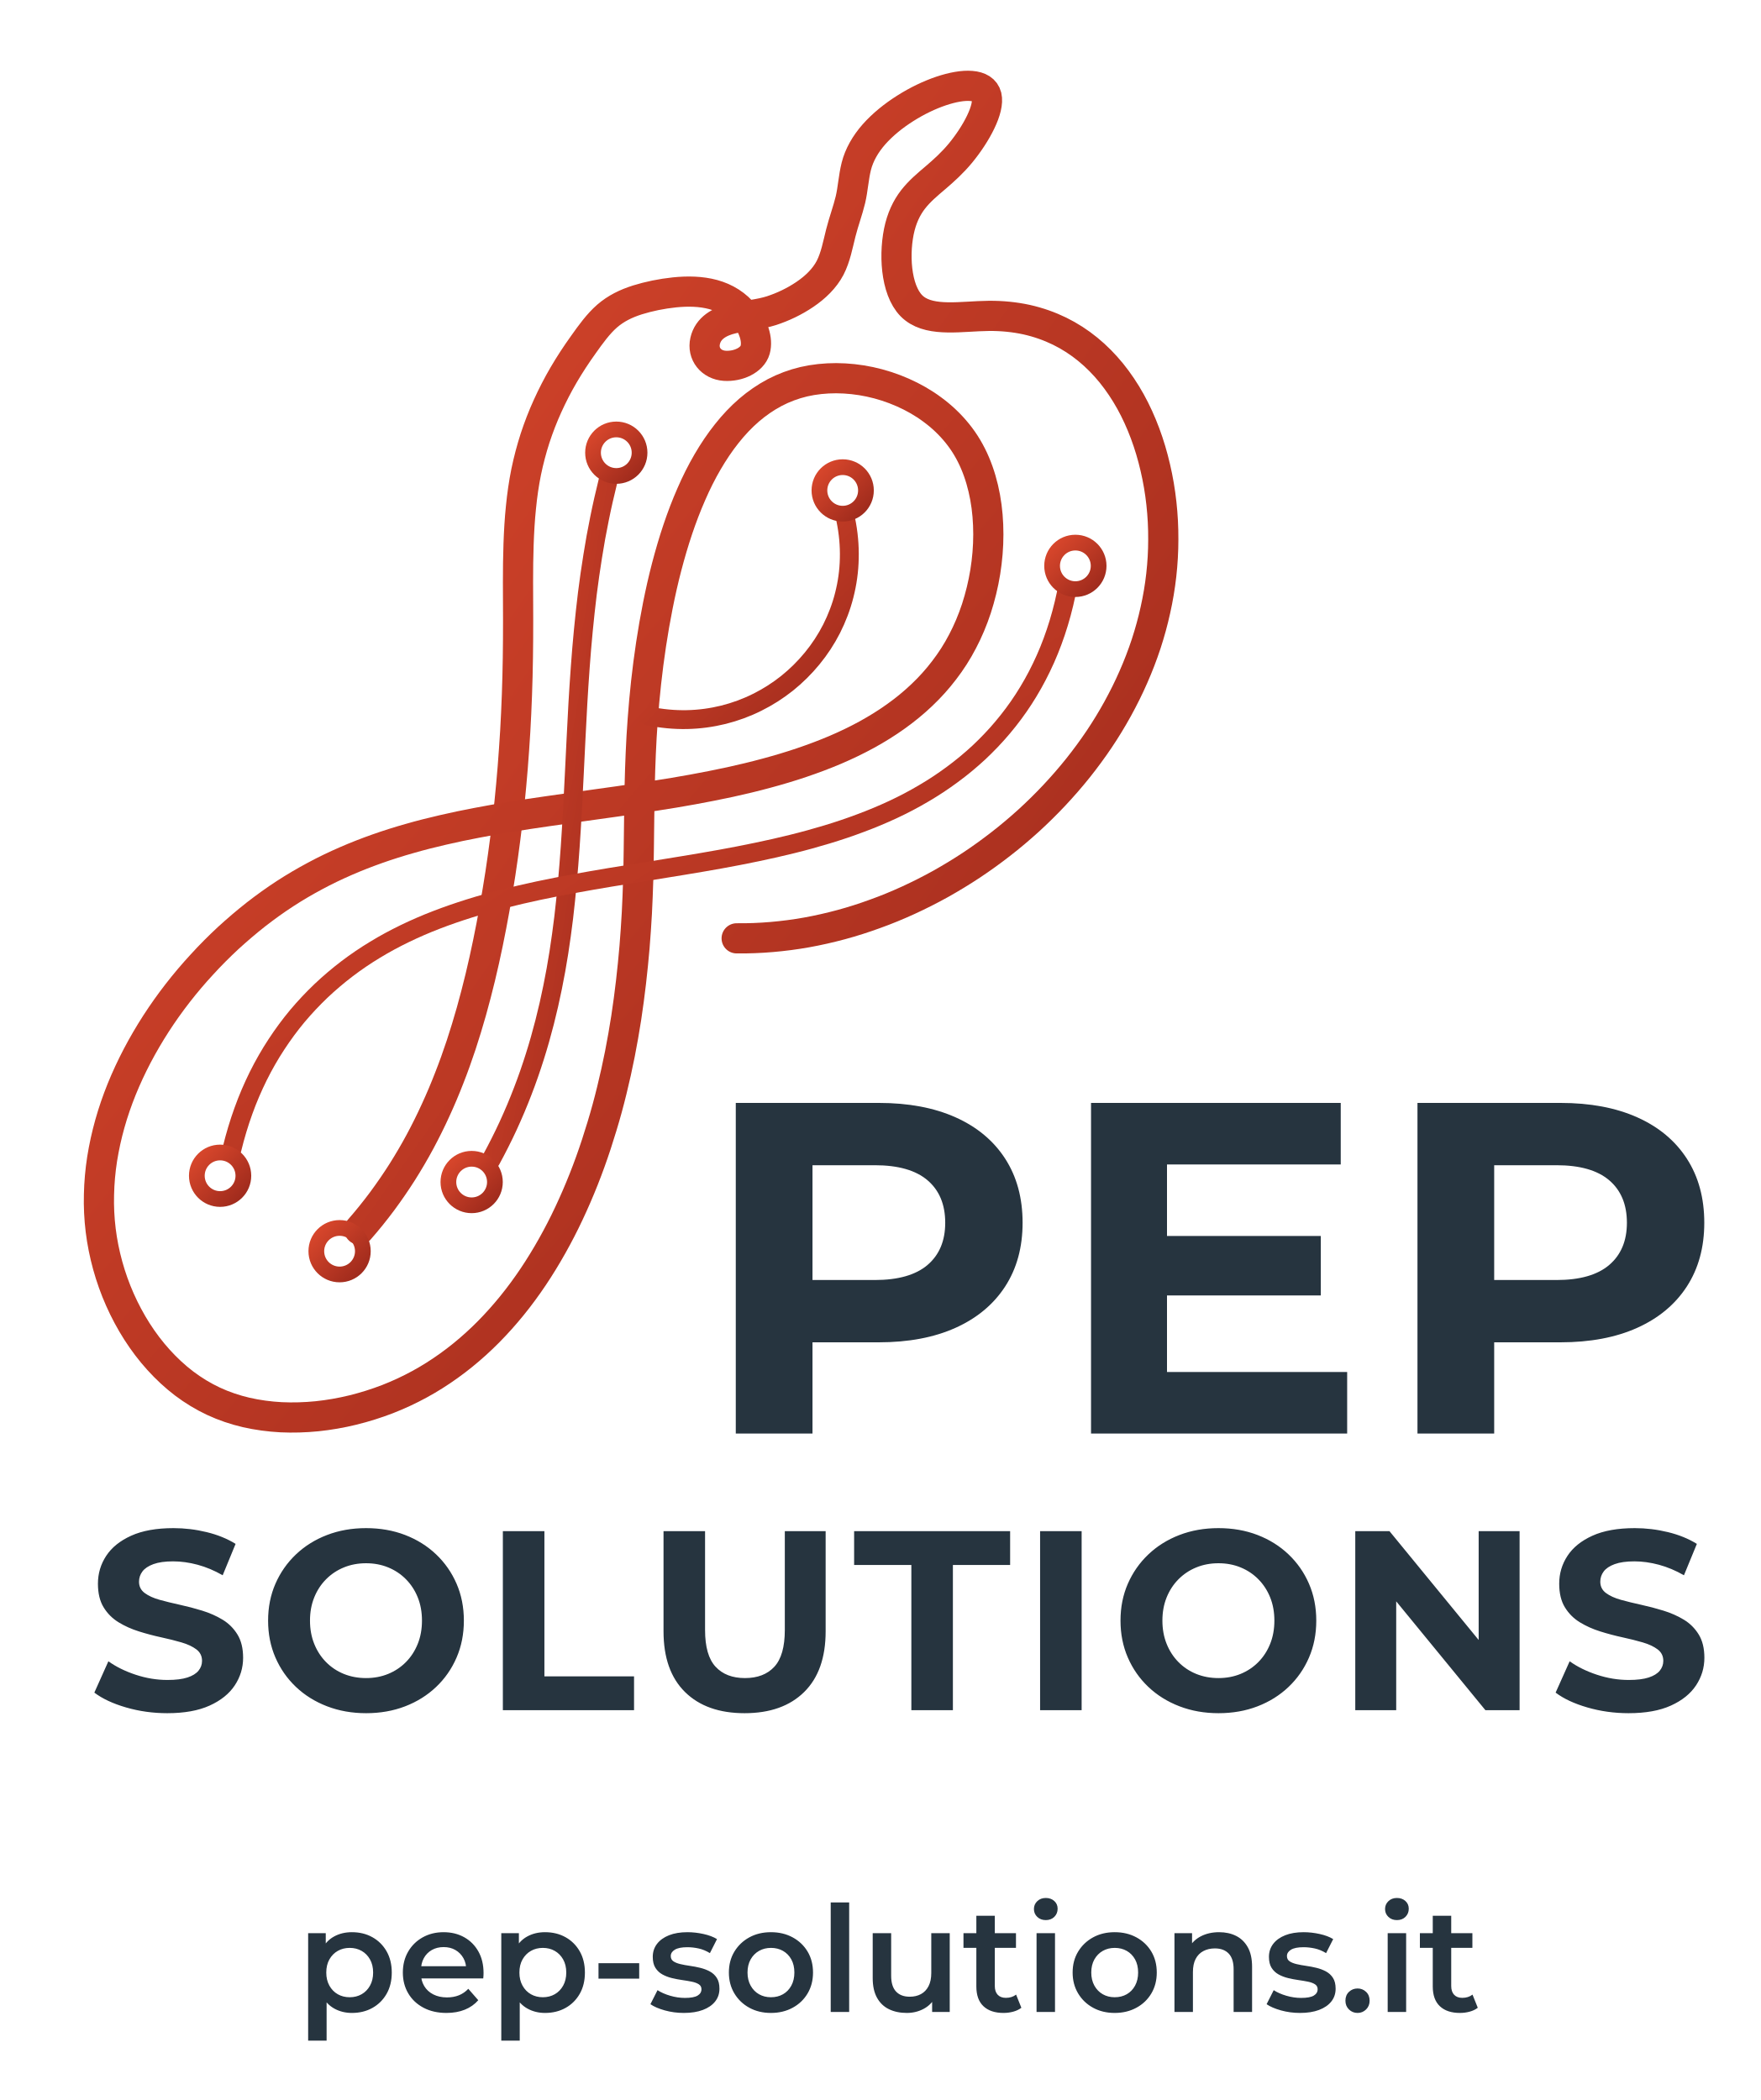
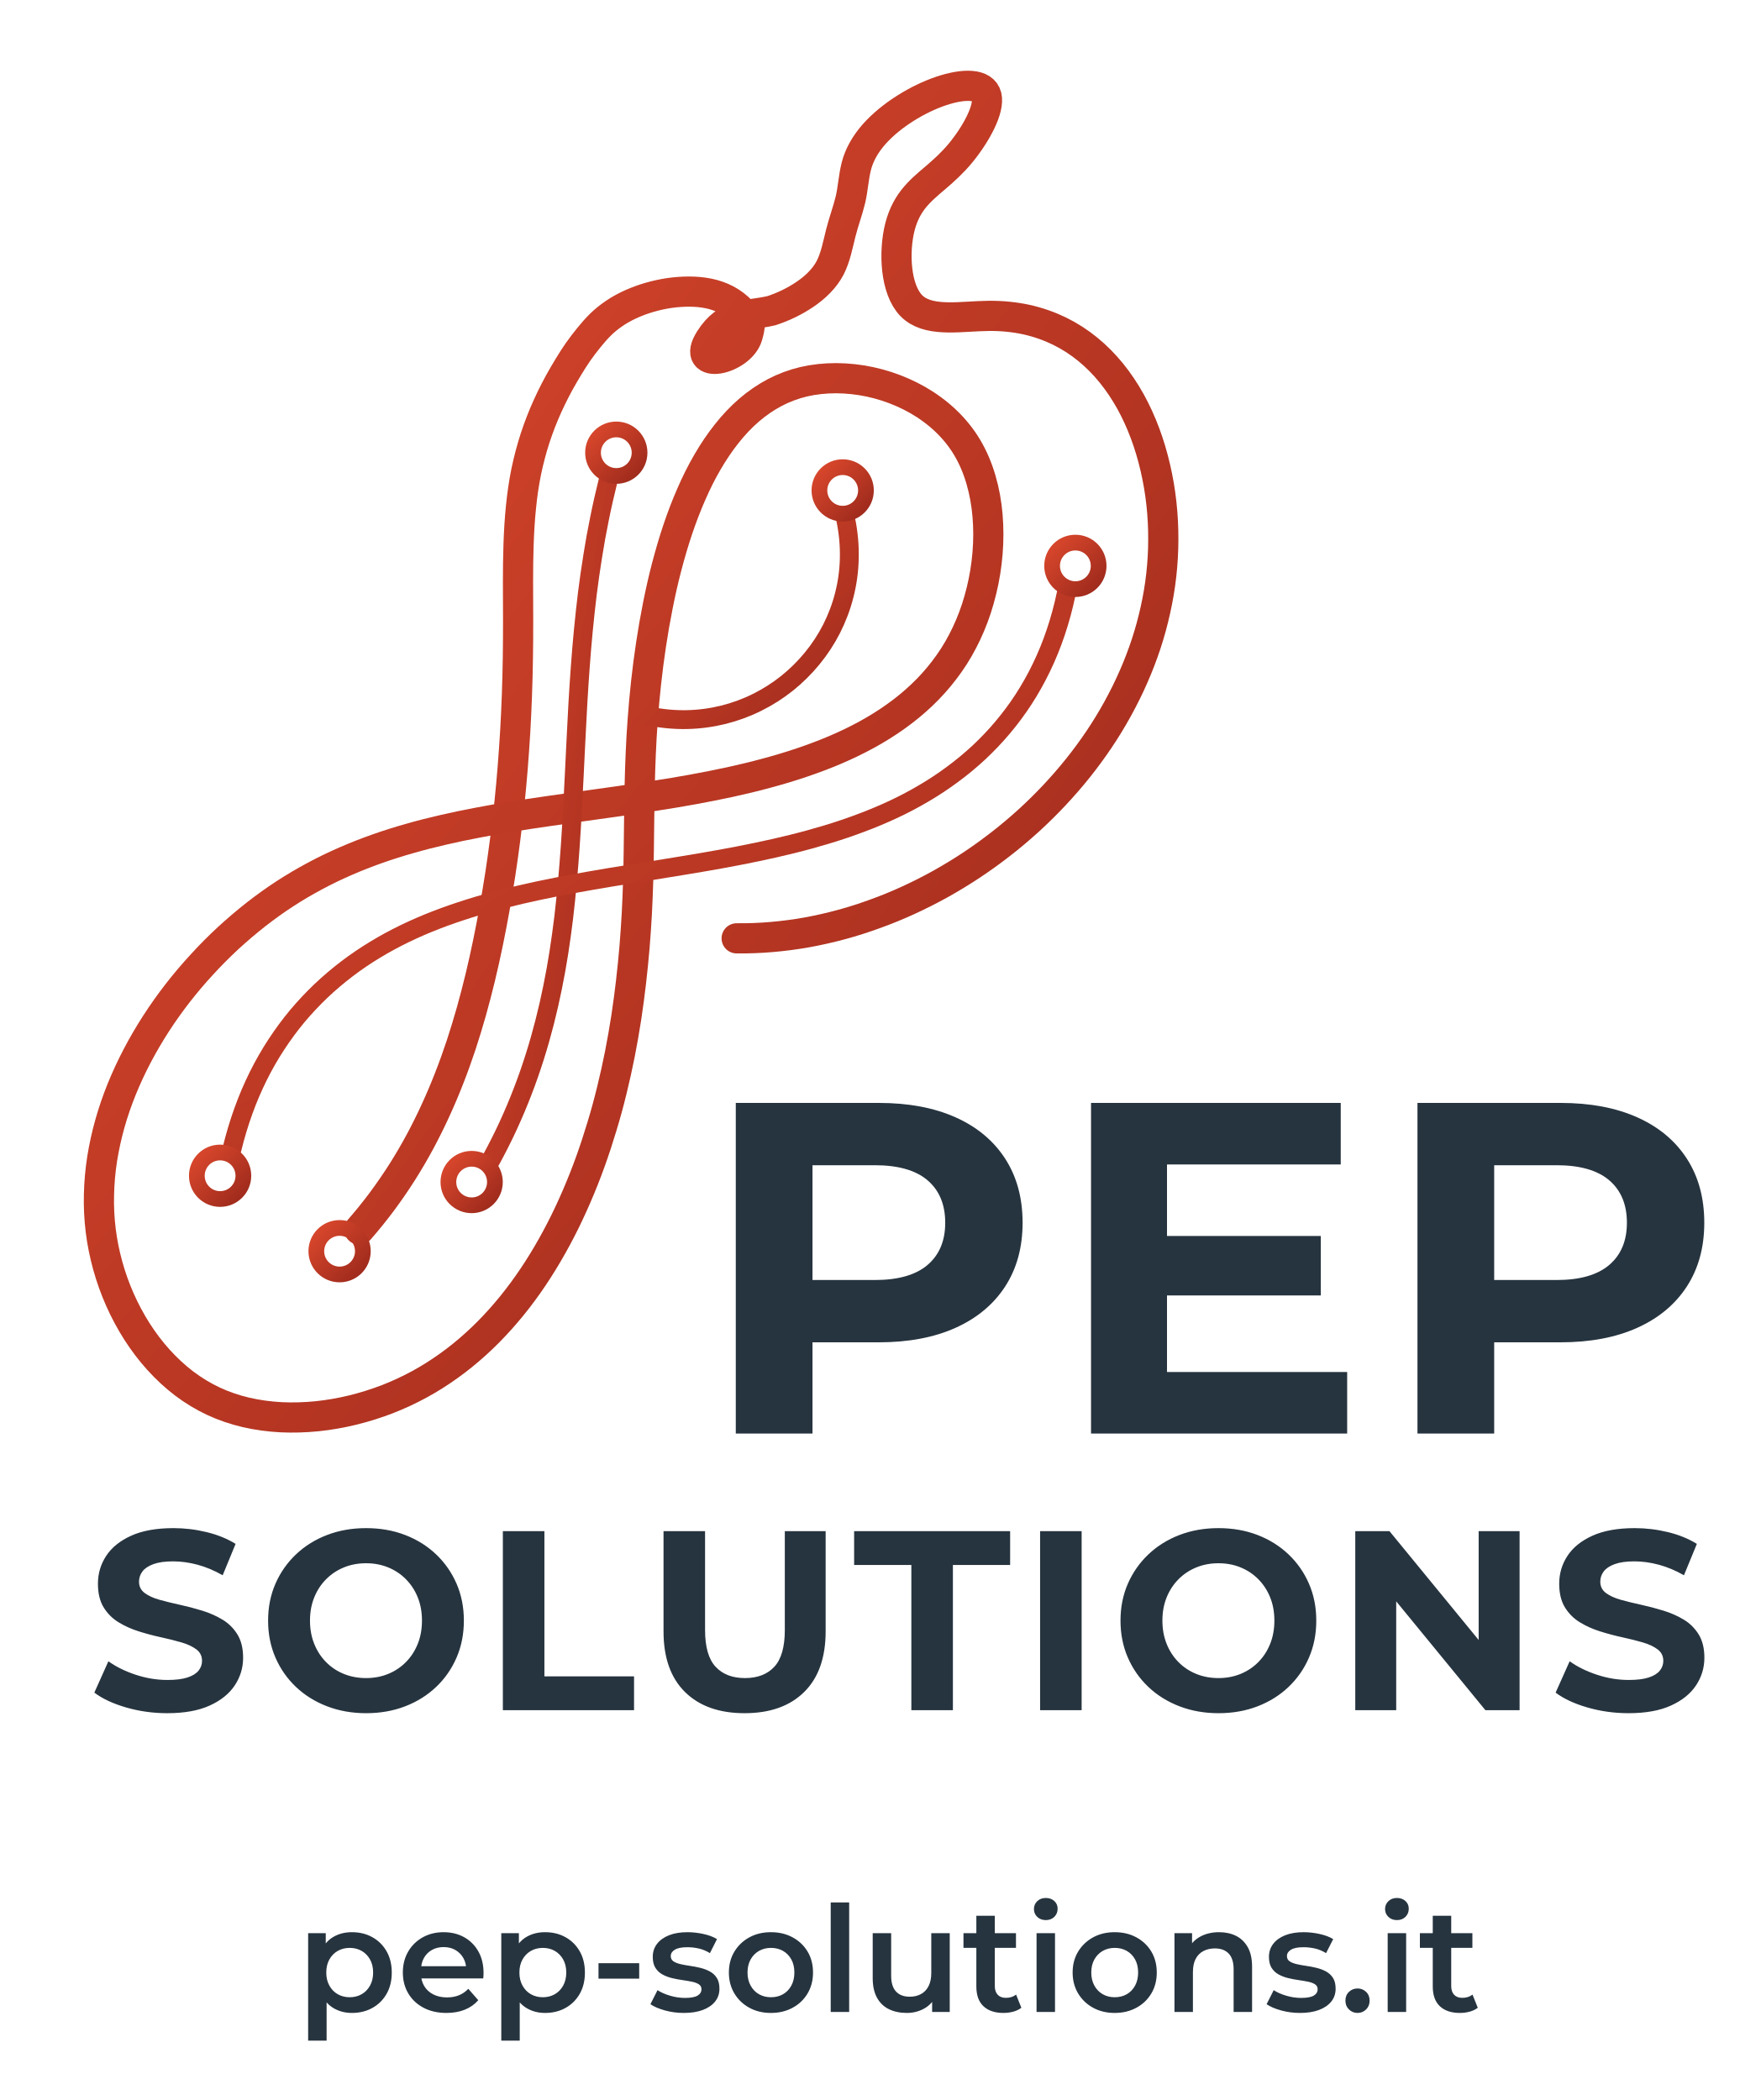
<svg xmlns="http://www.w3.org/2000/svg" viewBox="82 162 280 334" fill="none" stroke-linecap="round" stroke-linejoin="round">
  <defs>
    <linearGradient id="g" x1="0" y1="0" x2="1" y2="1">
      <stop offset="0" stop-color="#D9472C" />
      <stop offset="1" stop-color="#9E2A1C" />
    </linearGradient>
  </defs>
  <g transform="translate(86 168)">
    <g stroke="url(#g)" stroke-width="4.8" data-spesse="1">
-       <path d="M53.13 189.56 C54.41 188.1 55.61 186.61 56.75 185.08 C57.88 183.55 58.95 182 59.96 180.41 C60.96 178.82 61.91 177.21 62.79 175.57 C63.67 173.93 64.5 172.26 65.27 170.57 C66.05 168.88 66.77 167.17 67.44 165.44 C68.12 163.72 68.74 161.97 69.33 160.2 C69.91 158.44 70.45 156.66 70.96 154.86 C71.46 153.07 71.93 151.27 72.37 149.45 C72.81 147.64 73.21 145.81 73.59 143.98 C73.97 142.15 74.32 140.31 74.65 138.47 C74.98 136.63 75.28 134.79 75.57 132.94 C75.85 131.09 76.11 129.23 76.35 127.36 C76.59 125.5 76.81 123.62 77.01 121.74 C77.2 119.86 77.38 117.97 77.53 116.06 C77.68 114.16 77.81 112.25 77.93 110.32 C78.04 108.4 78.13 106.46 78.2 104.51 C78.27 102.56 78.32 100.59 78.35 98.61 C78.38 96.63 78.39 94.64 78.39 92.63 C78.38 90.62 78.37 88.6 78.37 86.58 C78.37 84.56 78.39 82.55 78.46 80.56 C78.53 78.58 78.64 76.61 78.84 74.69 C79.03 72.76 79.3 70.88 79.67 69.05 C80.05 67.22 80.52 65.44 81.08 63.7 C81.65 61.96 82.31 60.25 83.07 58.58 C83.83 56.9 84.68 55.25 85.63 53.62 C86.58 52 87.63 50.39 88.78 48.79 C89.92 47.18 91.14 45.49 92.54 44.27 C93.95 43.05 95.56 42.27 97.36 41.7 C99.16 41.14 101.17 40.72 103.26 40.5 C105.34 40.29 107.47 40.32 109.41 40.85 C111.36 41.38 113.14 42.45 114.45 44.15 C115.76 45.84 116.54 48 116.08 49.64 C115.61 51.28 113.38 52.32 111.23 52.18 C109.08 52.03 107.66 50.27 108.13 48.22 C108.6 46.17 110.41 45.14 112.5 44.66 C114.6 44.18 116.85 44 118.68 43.41 C120.51 42.81 122.31 41.96 123.98 40.83 C125.65 39.7 127.11 38.3 128 36.6 C128.88 34.89 129.23 32.91 129.7 31.05 C130.17 29.2 130.81 27.51 131.23 25.77 C131.64 24.03 131.72 22.21 132.17 20.43 C132.62 18.66 133.59 16.94 134.97 15.37 C136.35 13.81 138.1 12.4 139.97 11.22 C141.83 10.04 143.8 9.1 145.63 8.48 C147.47 7.86 149.16 7.56 150.45 7.67 C151.74 7.77 152.63 8.29 152.88 9.29 C153.12 10.3 152.73 11.78 151.95 13.4 C151.17 15.03 150.02 16.78 148.74 18.34 C147.46 19.89 146.08 21.13 144.77 22.25 C143.46 23.36 142.22 24.4 141.19 25.72 C140.17 27.04 139.37 28.68 138.93 30.84 C138.5 32.99 138.42 35.52 138.8 37.77 C139.18 40.03 140.02 41.99 141.41 43.06 C142.79 44.14 144.68 44.45 146.76 44.48 C148.83 44.51 151.09 44.26 153.23 44.24 C155.37 44.22 157.37 44.43 159.25 44.84 C161.12 45.26 162.87 45.88 164.49 46.67 C166.12 47.47 167.61 48.44 168.98 49.56 C170.35 50.68 171.6 51.95 172.73 53.34 C173.86 54.74 174.87 56.25 175.76 57.85 C176.65 59.46 177.42 61.15 178.08 62.92 C178.74 64.68 179.28 66.51 179.71 68.37 C180.15 70.24 180.47 72.14 180.68 74.06 C180.89 75.97 180.99 77.89 180.98 79.79 C180.98 81.7 180.87 83.59 180.66 85.46 C180.45 87.33 180.14 89.18 179.73 91.01 C179.33 92.84 178.83 94.64 178.25 96.42 C177.66 98.2 176.99 99.95 176.23 101.67 C175.48 103.39 174.64 105.07 173.73 106.73 C172.82 108.38 171.84 109.99 170.78 111.57 C169.72 113.14 168.6 114.67 167.41 116.16 C166.22 117.65 164.96 119.09 163.65 120.49 C162.34 121.88 160.98 123.23 159.56 124.52 C158.14 125.81 156.67 127.05 155.15 128.23 C153.63 129.41 152.07 130.54 150.47 131.6 C148.87 132.66 147.23 133.65 145.56 134.59 C143.88 135.52 142.18 136.38 140.44 137.18 C138.71 137.97 136.95 138.7 135.16 139.34 C133.38 139.99 131.58 140.57 129.76 141.06 C127.94 141.55 126.1 141.97 124.26 142.3 C122.42 142.63 120.56 142.87 118.71 143.03 C116.85 143.19 114.99 143.26 113.14 143.24" />
+       <path d="m 53.13,189.56 c 1.28,-1.46 2.48,-2.95 3.62,-4.48 1.13,-1.53 2.2,-3.08 3.21,-4.67 1,-1.59 1.95,-3.2 2.83,-4.84 0.88,-1.64 1.71,-3.31 2.48,-5 0.78,-1.69 1.5,-3.4 2.17,-5.13 0.68,-1.72 1.3,-3.47 1.89,-5.24 0.58,-1.76 1.12,-3.54 1.63,-5.34 0.5,-1.79 0.97,-3.59 1.41,-5.41 0.44,-1.81 0.84,-3.64 1.22,-5.47 0.38,-1.83 0.73,-3.67 1.06,-5.51 0.33,-1.84 0.63,-3.68 0.92,-5.53 0.28,-1.85 0.54,-3.71 0.78,-5.58 0.24,-1.86 0.46,-3.74 0.66,-5.62 0.19,-1.88 0.37,-3.77 0.52,-5.68 0.15,-1.9 0.28,-3.81 0.4,-5.74 0.11,-1.92 0.2,-3.86 0.27,-5.81 0.07,-1.95 0.12,-3.92 0.15,-5.9 0.03,-1.98 0.04,-3.97 0.04,-5.98 -0.01,-2.01 -0.02,-4.03 -0.02,-6.05 0,-2.02 0.02,-4.03 0.09,-6.02 0.07,-1.98 0.18,-3.95 0.38,-5.87 0.19,-1.93 0.46,-3.81 0.83,-5.64 0.38,-1.83 0.85,-3.61 1.41,-5.35 0.57,-1.74 1.23,-3.45 1.99,-5.12 0.76,-1.68 1.61,-3.33 2.56,-4.96 0.95,-1.62 1.994,-3.341 3.15,-4.83 1.156,-1.489 2.331,-2.95 3.747,-4.087 1.416,-1.137 2.833,-1.952 4.631,-2.679 C 98.956,41.296 101.17,40.72 103.26,40.5 c 2.08,-0.21 4.21,-0.18 6.15,0.35 1.95,0.53 3.73,1.6 5.04,3.3 0.949,1.19 0.883,1.64 0.423,3.28 -1.093,3.815 -9.165,5.58 -6,0.561 2.747,-4.356 5.933,-3.669 9.807,-4.581 1.83,-0.6 3.63,-1.45 5.3,-2.58 1.67,-1.13 3.13,-2.53 4.02,-4.23 0.88,-1.71 1.23,-3.69 1.7,-5.55 0.47,-1.85 1.11,-3.54 1.53,-5.28 0.41,-1.74 0.49,-3.56 0.94,-5.34 0.45,-1.77 1.42,-3.49 2.8,-5.06 1.38,-1.56 3.13,-2.97 5,-4.15 1.86,-1.18 3.83,-2.12 5.66,-2.74 1.84,-0.62 3.53,-0.92 4.82,-0.81 1.29,0.1 2.18,0.62 2.43,1.62 0.24,1.01 -0.15,2.49 -0.93,4.11 -0.78,1.63 -1.93,3.38 -3.21,4.94 -1.28,1.55 -2.66,2.79 -3.97,3.91 -1.31,1.11 -2.55,2.15 -3.58,3.47 -1.02,1.32 -1.82,2.96 -2.26,5.12 -0.43,2.15 -0.51,4.68 -0.13,6.93 0.38,2.26 1.22,4.22 2.61,5.29 1.38,1.08 3.27,1.39 5.35,1.42 2.07,0.03 4.33,-0.22 6.47,-0.24 2.14,-0.02 4.14,0.19 6.02,0.6 1.87,0.42 3.62,1.04 5.24,1.83 1.63,0.8 3.12,1.77 4.49,2.89 1.37,1.12 2.62,2.39 3.75,3.78 1.13,1.4 2.14,2.91 3.03,4.51 0.89,1.61 1.66,3.3 2.32,5.07 0.66,1.76 1.2,3.59 1.63,5.45 0.44,1.87 0.76,3.77 0.97,5.69 0.21,1.91 0.31,3.83 0.3,5.73 0,1.91 -0.11,3.8 -0.32,5.67 -0.21,1.87 -0.52,3.72 -0.93,5.55 -0.4,1.83 -0.9,3.63 -1.48,5.41 -0.59,1.78 -1.26,3.53 -2.02,5.25 -0.75,1.72 -1.59,3.4 -2.5,5.06 -0.91,1.65 -1.89,3.26 -2.95,4.84 -1.06,1.57 -2.18,3.1 -3.37,4.59 -1.19,1.49 -2.45,2.93 -3.76,4.33 -1.31,1.39 -2.67,2.74 -4.09,4.03 -1.42,1.29 -2.89,2.53 -4.41,3.71 -1.52,1.18 -3.08,2.31 -4.68,3.37 -1.6,1.06 -3.24,2.05 -4.91,2.99 -1.68,0.93 -3.38,1.79 -5.12,2.59 -1.73,0.79 -3.49,1.52 -5.28,2.16 -1.78,0.65 -3.58,1.23 -5.4,1.72 -1.82,0.49 -3.66,0.91 -5.5,1.24 -1.84,0.33 -3.7,0.57 -5.55,0.73 -1.86,0.16 -3.72,0.23 -5.57,0.21" />
      <path d="M98.21 108.37 C98.35 106.49 98.52 104.54 98.74 102.55 C98.96 100.56 99.22 98.53 99.53 96.48 C99.84 94.43 100.2 92.36 100.61 90.3 C101.02 88.24 101.48 86.19 102.01 84.16 C102.54 82.14 103.12 80.15 103.77 78.22 C104.42 76.28 105.14 74.4 105.93 72.6 C106.71 70.8 107.57 69.08 108.51 67.47 C109.45 65.86 110.46 64.35 111.56 62.97 C112.65 61.59 113.83 60.34 115.1 59.24 C116.37 58.15 117.73 57.21 119.18 56.44 C120.63 55.68 122.18 55.1 123.82 54.71 C125.47 54.33 127.2 54.15 128.97 54.15 C130.74 54.16 132.54 54.35 134.32 54.73 C136.1 55.11 137.86 55.68 139.54 56.42 C141.22 57.16 142.82 58.07 144.28 59.16 C145.75 60.24 147.08 61.5 148.22 62.91 C149.37 64.33 150.31 65.91 151.04 67.63 C151.77 69.34 152.3 71.18 152.65 73.09 C153 75.01 153.16 76.99 153.16 78.99 C153.16 80.99 152.99 83.01 152.67 84.99 C152.35 86.97 151.87 88.91 151.27 90.77 C150.66 92.62 149.92 94.38 149.06 96.01 C148.21 97.65 147.23 99.17 146.14 100.59 C145.06 102.01 143.87 103.33 142.58 104.55 C141.3 105.77 139.92 106.9 138.46 107.94 C137 108.99 135.46 109.94 133.85 110.83 C132.24 111.71 130.56 112.52 128.83 113.26 C127.09 114 125.3 114.67 123.47 115.29 C121.64 115.91 119.76 116.47 117.86 116.98 C115.95 117.5 114.02 117.96 112.06 118.39 C110.11 118.81 108.14 119.2 106.16 119.56 C104.19 119.92 102.21 120.25 100.24 120.55 C98.26 120.86 96.3 121.15 94.36 121.43 C92.41 121.71 90.48 121.98 88.57 122.24 C86.65 122.51 84.76 122.77 82.88 123.05 C80.99 123.32 79.13 123.6 77.29 123.9 C75.44 124.2 73.61 124.52 71.8 124.87 C69.99 125.21 68.2 125.59 66.43 126 C64.65 126.41 62.9 126.85 61.17 127.35 C59.43 127.84 57.72 128.38 56.02 128.98 C54.33 129.58 52.65 130.23 51 130.95 C49.35 131.67 47.71 132.45 46.1 133.32 C44.49 134.18 42.9 135.11 41.33 136.13 C39.76 137.15 38.22 138.26 36.7 139.44 C35.19 140.63 33.71 141.89 32.27 143.21 C30.84 144.54 29.44 145.94 28.11 147.4 C26.77 148.85 25.48 150.37 24.26 151.94 C23.04 153.51 21.89 155.13 20.81 156.8 C19.74 158.46 18.74 160.17 17.82 161.92 C16.91 163.66 16.08 165.44 15.35 167.24 C14.62 169.05 13.99 170.88 13.47 172.73 C12.95 174.58 12.54 176.45 12.24 178.33 C11.95 180.21 11.78 182.1 11.74 183.99 C11.69 185.88 11.78 187.77 12.01 189.66 C12.24 191.55 12.62 193.43 13.13 195.28 C13.64 197.13 14.29 198.95 15.07 200.71 C15.85 202.47 16.76 204.17 17.78 205.77 C18.81 207.38 19.95 208.89 21.21 210.28 C22.46 211.66 23.82 212.93 25.28 214.04 C26.75 215.15 28.31 216.1 29.96 216.87 C31.61 217.64 33.36 218.23 35.16 218.65 C36.96 219.06 38.82 219.31 40.7 219.41 C42.59 219.5 44.51 219.44 46.42 219.25 C48.33 219.05 50.23 218.72 52.11 218.26 C53.98 217.8 55.82 217.22 57.59 216.54 C59.36 215.85 61.06 215.06 62.69 214.17 C64.33 213.28 65.89 212.29 67.39 211.21 C68.89 210.14 70.32 208.97 71.69 207.73 C73.06 206.49 74.37 205.16 75.61 203.77 C76.85 202.38 78.04 200.92 79.16 199.39 C80.28 197.87 81.34 196.29 82.34 194.65 C83.34 193.02 84.29 191.33 85.18 189.6 C86.07 187.88 86.9 186.1 87.68 184.3 C88.46 182.5 89.19 180.66 89.86 178.8 C90.53 176.94 91.15 175.05 91.72 173.15 C92.3 171.25 92.82 169.34 93.29 167.41 C93.76 165.49 94.19 163.57 94.57 161.64 C94.95 159.72 95.28 157.8 95.58 155.89 C95.87 153.98 96.12 152.09 96.34 150.21 C96.56 148.33 96.74 146.47 96.9 144.63 C97.05 142.8 97.17 140.99 97.27 139.22 C97.36 137.44 97.43 135.71 97.48 134.01 C97.53 132.3 97.56 130.63 97.58 128.98 C97.61 127.32 97.62 125.67 97.64 124.01 C97.66 122.36 97.68 120.69 97.72 119 C97.76 117.31 97.81 115.59 97.89 113.83 C97.96 112.06 98.07 110.25 98.21 108.37 Z" />
    </g>
    <g stroke="url(#g)" stroke-width="3.0" data-piste="1">
      <path d="M92.69 70.46 C92.19 72.48 91.73 74.49 91.33 76.49 C90.92 78.49 90.56 80.48 90.25 82.46 C89.93 84.44 89.65 86.42 89.4 88.39 C89.16 90.36 88.95 92.31 88.76 94.27 C88.57 96.22 88.41 98.17 88.27 100.1 C88.13 102.04 88 103.97 87.89 105.9 C87.78 107.82 87.68 109.74 87.59 111.65 C87.49 113.57 87.4 115.47 87.31 117.37 C87.21 119.27 87.12 121.17 87.02 123.06 C86.91 124.94 86.8 126.83 86.67 128.71 C86.54 130.59 86.39 132.46 86.22 134.33 C86.05 136.2 85.86 138.06 85.64 139.92 C85.41 141.78 85.16 143.64 84.87 145.49 C84.58 147.34 84.25 149.19 83.87 151.04 C83.5 152.88 83.08 154.72 82.61 156.56 C82.14 158.4 81.62 160.24 81.04 162.07 C80.46 163.9 79.83 165.73 79.12 167.56 C78.42 169.39 77.65 171.21 76.81 173.04 C75.97 174.86 75.05 176.68 74.06 178.5" />
      <path d="M165.55 88.39 C165.1 90.55 164.54 92.61 163.88 94.57 C163.22 96.53 162.46 98.4 161.6 100.17 C160.75 101.94 159.8 103.62 158.77 105.21 C157.74 106.8 156.62 108.3 155.43 109.71 C154.24 111.13 152.97 112.45 151.64 113.7 C150.3 114.94 148.9 116.1 147.43 117.18 C145.97 118.26 144.45 119.27 142.87 120.19 C141.3 121.12 139.68 121.97 138.01 122.75 C136.34 123.53 134.62 124.25 132.87 124.9 C131.12 125.56 129.34 126.16 127.52 126.71 C125.7 127.26 123.86 127.77 121.99 128.23 C120.12 128.7 118.22 129.12 116.31 129.52 C114.41 129.92 112.48 130.29 110.55 130.64 C108.61 130.99 106.67 131.32 104.73 131.64 C102.78 131.96 100.83 132.27 98.89 132.59 C96.94 132.9 95 133.21 93.07 133.53 C91.13 133.85 89.2 134.19 87.29 134.54 C85.38 134.89 83.48 135.26 81.6 135.66 C79.73 136.06 77.87 136.49 76.03 136.96 C74.2 137.43 72.39 137.93 70.62 138.49 C68.84 139.05 67.1 139.65 65.39 140.31 C63.68 140.97 62.01 141.69 60.38 142.48 C58.75 143.27 57.17 144.12 55.63 145.06 C54.09 145.99 52.6 147 51.17 148.09 C49.74 149.18 48.36 150.35 47.04 151.6 C45.73 152.85 44.48 154.18 43.29 155.59 C42.11 157.01 41 158.51 39.96 160.1 C38.92 161.68 37.96 163.36 37.08 165.12 C36.21 166.88 35.41 168.73 34.71 170.68 C34.01 172.62 33.4 174.65 32.88 176.78" />
      <path d="M130.48 76.62 C130.92 78.73 131.1 80.79 131.05 82.81 C131.01 84.82 130.73 86.77 130.25 88.65 C129.78 90.52 129.09 92.31 128.24 94 C127.38 95.69 126.34 97.27 125.15 98.72 C123.96 100.17 122.62 101.5 121.16 102.67 C119.69 103.84 118.1 104.86 116.4 105.7 C114.71 106.55 112.91 107.21 111.04 107.68 C109.17 108.14 107.23 108.41 105.23 108.45 C103.24 108.49 101.19 108.3 99.12 107.87" />
    </g>
    <g stroke="url(#g)" stroke-width="2.5" data-nodi="1">
      <circle cx="94" cy="66" r="3.7" />
      <circle cx="130" cy="72" r="3.7" />
      <circle cx="167" cy="84" r="3.7" />
      <circle cx="31" cy="181" r="3.7" />
      <circle cx="50" cy="193" r="3.7" />
      <circle cx="71" cy="182" r="3.7" />
    </g>
  </g>
  <g fill="#26343F">
    <path transform="translate(192.77 390.00) scale(0.07512)" d="M82.946 0.0V-700.0H385.552Q479.932 -700.0 548.113 -669.509Q616.294 -639.017 653.183 -581.931Q690.071 -524.844 690.071 -446.258Q690.071 -368.275 653.183 -311.387Q616.294 -254.499 548.113 -223.809Q479.932 -193.119 385.552 -193.119H172.915L245.331 -265.759V0.0ZM245.331 -248.207 172.915 -325.037H377.19Q451.533 -325.037 488.911 -356.993Q526.289 -388.949 526.289 -446.258Q526.289 -504.17 488.911 -536.126Q451.533 -568.082 377.19 -568.082H172.915L245.331 -644.912ZM834.946 0.0V-700.0H1363.518V-569.669H995.745V-130.331H1377.122V0.0ZM983.969 -292.326V-418.277H1321.312V-292.326ZM1525.946 0.0V-700.0H1828.552Q1922.932 -700.0 1991.113 -669.509Q2059.294 -639.017 2096.183 -581.931Q2133.071 -524.844 2133.071 -446.258Q2133.071 -368.275 2096.183 -311.387Q2059.294 -254.499 1991.113 -223.809Q1922.932 -193.119 1828.552 -193.119H1615.915L1688.331 -265.759V0.0ZM1688.331 -248.207 1615.915 -325.037H1820.19Q1894.533 -325.037 1931.911 -356.993Q1969.289 -388.949 1969.289 -446.258Q1969.289 -504.17 1931.911 -536.126Q1894.533 -568.082 1820.19 -568.082H1615.915L1688.331 -644.912Z" />
    <path transform="translate(95.86 434.00) scale(0.04068)" d="M313.173 11.776Q229.397 11.776 152.224 -10.637Q75.051 -33.051 28.085 -68.671L82.966 -191.192Q127.535 -159.175 189.337 -138.658Q251.139 -118.141 313.966 -118.141Q362.448 -118.141 391.904 -127.77Q421.36 -137.399 435.187 -154.347Q449.014 -171.294 449.014 -192.949Q449.014 -221.0 426.808 -237.732Q404.601 -254.465 368.592 -264.982Q332.584 -275.499 289.17 -284.904Q245.757 -294.309 202.145 -308.007Q158.533 -321.706 122.524 -343.8Q86.516 -365.895 64.309 -402.188Q42.102 -438.482 42.102 -494.482Q42.102 -554.051 74.378 -603.327Q106.654 -652.603 172.215 -682.19Q237.776 -711.776 337.329 -711.776Q402.898 -711.776 467.071 -696.173Q531.243 -680.569 580.209 -650.173L529.725 -527.445Q481.346 -555.255 431.94 -568.557Q382.535 -581.859 335.932 -581.859Q288.657 -581.859 259.003 -571.031Q229.348 -560.204 216.021 -542.36Q202.694 -524.516 202.694 -502.258Q202.694 -474.603 224.9 -458.069Q247.107 -441.535 283.116 -431.518Q319.124 -421.501 362.736 -411.993Q406.348 -402.484 449.762 -389.088Q493.175 -375.691 529.184 -353.898Q565.192 -332.105 587.399 -296.01Q609.606 -259.915 609.606 -204.915Q609.606 -146.346 577.028 -97.069Q544.45 -47.793 478.786 -18.009Q413.122 11.776 313.173 11.776ZM1090.519 11.776Q1007.866 11.776 937.648 -15.224Q867.431 -42.224 815.939 -91.12Q764.448 -140.017 735.853 -205.953Q707.258 -271.888 707.258 -350.187Q707.258 -428.486 735.854 -494.149Q764.45 -559.813 816.017 -608.882Q867.584 -657.95 937.565 -684.863Q1007.546 -711.776 1090.19 -711.776Q1173.173 -711.776 1242.811 -684.971Q1312.449 -658.165 1363.887 -609.291Q1415.326 -560.416 1443.922 -494.544Q1472.518 -428.673 1472.518 -350.127Q1472.518 -271.581 1443.923 -205.497Q1415.329 -139.414 1363.889 -90.624Q1312.449 -41.835 1242.811 -15.029Q1173.173 11.776 1090.519 11.776ZM1090.172 -125.521Q1137.068 -125.521 1176.776 -141.835Q1216.483 -158.148 1246.085 -188.101Q1275.686 -218.054 1292.211 -259.183Q1308.737 -300.313 1308.737 -350.182Q1308.737 -400.051 1292.279 -440.947Q1275.821 -481.843 1246.191 -511.829Q1216.561 -541.815 1176.832 -558.147Q1137.104 -574.479 1090.208 -574.479Q1043.312 -574.479 1003.425 -558.127Q963.538 -541.776 933.804 -511.754Q904.07 -481.732 887.555 -440.789Q871.039 -399.846 871.039 -350.199Q871.039 -300.552 887.527 -259.423Q904.014 -218.293 933.698 -188.131Q963.382 -157.969 1003.329 -141.745Q1043.276 -125.521 1090.172 -125.521ZM1624.946 0.0V-700.0H1787.331V-132.314H2137.725V0.0ZM2569.81 11.776Q2420.878 11.776 2336.912 -71.0Q2252.946 -153.776 2252.946 -308.363V-700.0H2415.331V-313.552Q2415.331 -214.243 2456.399 -169.882Q2497.467 -125.521 2571.207 -125.521Q2645.343 -125.521 2686.213 -169.882Q2727.082 -214.243 2727.082 -313.552V-700.0H2886.674V-308.363Q2886.674 -153.776 2802.708 -71.0Q2718.742 11.776 2569.81 11.776ZM3221.706 0.0V-567.686H2998.0V-700H3607.796V-567.686H3384.09V0.0ZM3724.946 0.0V-700.0H3887.331V0.0ZM4422.519 11.776Q4339.866 11.776 4269.648 -15.224Q4199.431 -42.224 4147.939 -91.12Q4096.448 -140.017 4067.853 -205.953Q4039.258 -271.888 4039.258 -350.187Q4039.258 -428.486 4067.854 -494.149Q4096.45 -559.813 4148.017 -608.882Q4199.584 -657.95 4269.565 -684.863Q4339.546 -711.776 4422.19 -711.776Q4505.173 -711.776 4574.811 -684.971Q4644.449 -658.165 4695.887 -609.291Q4747.326 -560.416 4775.922 -494.544Q4804.518 -428.673 4804.518 -350.127Q4804.518 -271.581 4775.923 -205.497Q4747.329 -139.414 4695.889 -90.624Q4644.449 -41.835 4574.811 -15.029Q4505.173 11.776 4422.519 11.776ZM4422.172 -125.521Q4469.068 -125.521 4508.776 -141.835Q4548.483 -158.148 4578.085 -188.101Q4607.686 -218.054 4624.211 -259.183Q4640.737 -300.313 4640.737 -350.182Q4640.737 -400.051 4624.279 -440.947Q4607.821 -481.843 4578.191 -511.829Q4548.561 -541.815 4508.832 -558.147Q4469.104 -574.479 4422.208 -574.479Q4375.312 -574.479 4335.425 -558.127Q4295.538 -541.776 4265.804 -511.754Q4236.07 -481.732 4219.555 -440.789Q4203.039 -399.846 4203.039 -350.199Q4203.039 -300.552 4219.527 -259.423Q4236.014 -218.293 4265.698 -188.131Q4295.382 -157.969 4335.329 -141.745Q4375.276 -125.521 4422.172 -125.521ZM4956.946 0.0V-700.0H5090.606L5503.929 -195.558H5439.272V-700.0H5599.277V0.0H5465.618L5052.294 -504.442H5116.952V0.0ZM6025.173 11.776Q5941.397 11.776 5864.224 -10.637Q5787.051 -33.051 5740.085 -68.671L5794.966 -191.192Q5839.535 -159.175 5901.337 -138.658Q5963.139 -118.141 6025.966 -118.141Q6074.448 -118.141 6103.904 -127.77Q6133.36 -137.399 6147.187 -154.347Q6161.014 -171.294 6161.014 -192.949Q6161.014 -221.0 6138.808 -237.732Q6116.601 -254.465 6080.592 -264.982Q6044.584 -275.499 6001.17 -284.904Q5957.757 -294.309 5914.145 -308.007Q5870.533 -321.706 5834.524 -343.8Q5798.516 -365.895 5776.309 -402.188Q5754.102 -438.482 5754.102 -494.482Q5754.102 -554.051 5786.378 -603.327Q5818.654 -652.603 5884.215 -682.19Q5949.776 -711.776 6049.329 -711.776Q6114.898 -711.776 6179.071 -696.173Q6243.243 -680.569 6292.209 -650.173L6241.725 -527.445Q6193.346 -555.255 6143.94 -568.557Q6094.535 -581.859 6047.932 -581.859Q6000.657 -581.859 5971.003 -571.031Q5941.348 -560.204 5928.021 -542.36Q5914.694 -524.516 5914.694 -502.258Q5914.694 -474.603 5936.9 -458.069Q5959.107 -441.535 5995.116 -431.518Q6031.124 -421.501 6074.736 -411.993Q6118.348 -402.484 6161.762 -389.088Q6205.175 -375.691 6241.184 -353.898Q6277.192 -332.105 6299.399 -296.01Q6321.606 -259.915 6321.606 -204.915Q6321.606 -146.346 6289.028 -97.069Q6256.45 -47.793 6190.786 -18.009Q6125.122 11.776 6025.173 11.776Z" />
    <path transform="translate(129.07 482.00) scale(0.02348)" d="M378.431 6.517Q312.655 6.517 259.19 -23.112Q205.724 -52.741 174.582 -113.5Q143.44 -174.259 143.44 -266.905Q143.44 -360.681 173.517 -421.004Q203.595 -481.328 256.996 -510.892Q310.396 -540.457 378.431 -540.457Q456.526 -540.457 517.396 -506.392Q578.267 -472.328 613.396 -411.004Q648.526 -349.681 648.526 -266.905Q648.526 -184.129 613.396 -122.806Q578.267 -61.483 517.396 -27.483Q456.526 6.517 378.431 6.517ZM82.216 194.0V-533.94H201.44V-407.698L197.215 -266.034L207.215 -124.371V194.0ZM363.612 -99.827Q408.638 -99.827 444.31 -120.099Q479.983 -140.371 501.125 -178.302Q522.267 -216.233 522.267 -266.905Q522.267 -318.578 501.125 -356.073Q479.983 -393.569 444.31 -413.841Q408.638 -434.112 363.612 -434.112Q318.586 -434.112 282.914 -413.841Q247.241 -393.569 226.099 -356.073Q204.957 -318.578 204.957 -266.905Q204.957 -216.233 226.099 -178.302Q247.241 -140.371 282.914 -120.099Q318.586 -99.827 363.612 -99.827ZM1018.845 6.517Q930.164 6.517 863.5 -28.741Q796.836 -64.0 760.19 -125.888Q723.543 -187.776 723.543 -267.034Q723.543 -346.552 759.254 -408.375Q794.966 -470.198 857.629 -505.328Q920.293 -540.457 999.586 -540.457Q1077.974 -540.457 1139.073 -506.28Q1200.172 -472.103 1235.142 -409.974Q1270.112 -347.845 1270.112 -263.552Q1270.112 -255.905 1269.547 -245.759Q1268.983 -235.612 1267.983 -227.095H823.474V-309.974H1201.966L1152.664 -283.586Q1153.535 -329.517 1133.763 -364.642Q1113.991 -399.767 1079.625 -419.668Q1045.259 -439.569 999.845 -439.569Q954.431 -439.569 919.565 -419.668Q884.698 -399.767 865.427 -364.207Q846.155 -328.647 846.155 -280.974V-260.905Q846.155 -212.845 867.991 -176.09Q889.827 -139.336 929.759 -119Q969.69 -98.664 1022.362 -98.664Q1067.328 -98.664 1103.147 -113.017Q1138.966 -127.371 1166.836 -156.948L1234.336 -79.741Q1197.819 -37.612 1143.237 -15.547Q1088.655 6.517 1018.845 6.517ZM1686.431 6.517Q1620.655 6.517 1567.19 -23.112Q1513.724 -52.741 1482.582 -113.5Q1451.44 -174.259 1451.44 -266.905Q1451.44 -360.681 1481.517 -421.004Q1511.595 -481.328 1564.996 -510.892Q1618.396 -540.457 1686.431 -540.457Q1764.526 -540.457 1825.396 -506.392Q1886.267 -472.328 1921.396 -411.004Q1956.526 -349.681 1956.526 -266.905Q1956.526 -184.129 1921.396 -122.806Q1886.267 -61.483 1825.396 -27.483Q1764.526 6.517 1686.431 6.517ZM1390.216 194.0V-533.94H1509.44V-407.698L1505.215 -266.034L1515.215 -124.371V194.0ZM1671.612 -99.827Q1716.638 -99.827 1752.31 -120.099Q1787.983 -140.371 1809.125 -178.302Q1830.267 -216.233 1830.267 -266.905Q1830.267 -318.578 1809.125 -356.073Q1787.983 -393.569 1752.31 -413.841Q1716.638 -434.112 1671.612 -434.112Q1626.586 -434.112 1590.914 -413.841Q1555.241 -393.569 1534.099 -356.073Q1512.957 -318.578 1512.957 -266.905Q1512.957 -216.233 1534.099 -178.302Q1555.241 -140.371 1590.914 -120.099Q1626.586 -99.827 1671.612 -99.827ZM2048.578 -225.767V-330.465H2324.198V-225.767ZM2626.457 6.517Q2559.069 6.517 2497.599 -10.659Q2436.129 -27.836 2400.224 -52.707L2448.293 -147.724Q2483.81 -124.724 2534.004 -109.983Q2584.198 -95.241 2634.069 -95.241Q2693.353 -95.241 2719.608 -110.948Q2745.862 -126.655 2745.862 -154.328Q2745.862 -175.905 2727.991 -187.5Q2710.121 -199.095 2680.815 -205.142Q2651.509 -211.19 2616.267 -216.125Q2581.026 -221.06 2545.72 -229.625Q2510.414 -238.19 2481.108 -254.448Q2451.802 -270.707 2433.931 -299.03Q2416.06 -327.353 2416.06 -373.483Q2416.06 -423.741 2444.948 -461.388Q2473.836 -499.034 2526.323 -519.746Q2578.81 -540.457 2650.784 -540.457Q2704.69 -540.457 2759.901 -528.151Q2815.112 -515.845 2851.146 -493.715L2803.077 -398.698Q2765.431 -421.698 2726.672 -430.198Q2687.914 -438.698 2650.302 -438.698Q2593.371 -438.698 2565.681 -421.991Q2537.991 -405.285 2537.991 -378.741Q2537.991 -355.422 2555.862 -343.328Q2573.733 -331.233 2603.039 -324.315Q2632.345 -317.396 2667.586 -312.461Q2702.827 -307.526 2738.069 -298.896Q2773.31 -290.267 2802.616 -274.444Q2831.922 -258.621 2849.793 -230.733Q2867.664 -202.845 2867.664 -157.586Q2867.664 -107.715 2838.405 -70.875Q2809.146 -34.034 2755.289 -13.759Q2701.431 6.517 2626.457 6.517ZM3216.457 6.517Q3134.286 6.517 3069.997 -28.677Q3005.707 -63.871 2968.625 -125.857Q2931.543 -187.844 2931.543 -267.182Q2931.543 -347.422 2968.788 -408.848Q3006.033 -470.274 3069.969 -505.365Q3133.905 -540.457 3216.457 -540.457Q3299.009 -540.457 3363.493 -505.422Q3427.978 -470.387 3464.674 -409.06Q3501.371 -347.732 3501.371 -267.171Q3501.371 -187.517 3464.789 -125.694Q3428.207 -63.871 3363.397 -28.677Q3298.587 6.517 3216.457 6.517ZM3216.457 -99.827Q3262.353 -99.827 3298.026 -120.099Q3333.698 -140.371 3354.405 -178.366Q3375.112 -216.362 3375.112 -267.144Q3375.112 -318.707 3354.405 -356.138Q3333.698 -393.569 3298.026 -413.841Q3262.353 -434.112 3216.892 -434.112Q3171.431 -434.112 3135.759 -413.841Q3100.086 -393.569 3078.944 -356.138Q3057.802 -318.707 3057.802 -267.144Q3057.802 -216.362 3078.944 -178.366Q3100.086 -140.371 3135.697 -120.099Q3171.308 -99.827 3216.457 -99.827ZM3621.216 0.0V-742.0H3746.215V0.0ZM4136.474 6.517Q4067.991 6.517 4015.927 -18.677Q3963.862 -43.871 3934.733 -96.453Q3905.604 -149.034 3905.604 -229.328V-533.94H4030.603V-245.69Q4030.603 -173.759 4063.534 -138.569Q4096.465 -103.379 4156.457 -103.379Q4199.966 -103.379 4232.703 -121.28Q4265.44 -139.181 4283.841 -175Q4302.241 -210.819 4302.241 -263.879V-533.94H4427.241V0.0H4308.017V-144.069L4329.25 -100.198Q4301.991 -48.388 4250.233 -20.935Q4198.474 6.517 4136.474 6.517ZM4791.655 6.517Q4703.905 6.517 4655.707 -38.841Q4607.509 -84.198 4607.509 -172.819V-651.715H4732.508V-175.69Q4732.508 -137.629 4752.103 -116.664Q4771.698 -95.698 4807.371 -95.698Q4848.56 -95.698 4876.655 -117.664L4912.371 -28.578Q4889.853 -10.966 4857.707 -2.224Q4825.56 6.517 4791.655 6.517ZM4520.319 -434.241V-533.94H4875.853V-434.241ZM5015.216 0.0V-533.94H5140.215V0.0ZM5077.715 -622.345Q5042.707 -622.345 5020.073 -644.026Q4997.44 -665.707 4997.44 -697.293Q4997.44 -728.879 5020.073 -750.56Q5042.707 -772.241 5077.715 -772.241Q5112.724 -772.241 5135.358 -751.69Q5157.991 -731.138 5157.991 -699.552Q5157.991 -666.707 5135.793 -644.526Q5113.595 -622.345 5077.715 -622.345ZM5544.457 6.517Q5462.286 6.517 5397.997 -28.677Q5333.707 -63.871 5296.625 -125.857Q5259.543 -187.844 5259.543 -267.182Q5259.543 -347.422 5296.788 -408.848Q5334.033 -470.274 5397.969 -505.365Q5461.905 -540.457 5544.457 -540.457Q5627.009 -540.457 5691.493 -505.422Q5755.978 -470.387 5792.674 -409.06Q5829.371 -347.732 5829.371 -267.171Q5829.371 -187.517 5792.789 -125.694Q5756.207 -63.871 5691.397 -28.677Q5626.587 6.517 5544.457 6.517ZM5544.457 -99.827Q5590.353 -99.827 5626.026 -120.099Q5661.698 -140.371 5682.405 -178.366Q5703.112 -216.362 5703.112 -267.144Q5703.112 -318.707 5682.405 -356.138Q5661.698 -393.569 5626.026 -413.841Q5590.353 -434.112 5544.892 -434.112Q5499.431 -434.112 5463.759 -413.841Q5428.086 -393.569 5406.944 -356.138Q5385.802 -318.707 5385.802 -267.144Q5385.802 -216.362 5406.944 -178.366Q5428.086 -140.371 5463.697 -120.099Q5499.308 -99.827 5544.457 -99.827ZM5949.216 0.0V-533.94H6068.44V-389.612L6047.207 -433.871Q6074.853 -485.422 6128.483 -512.94Q6182.112 -540.457 6251.724 -540.457Q6316.465 -540.457 6366.595 -515.392Q6416.724 -490.328 6445.789 -438.504Q6474.853 -386.681 6474.853 -305.905V0.0H6349.854V-289.543Q6349.854 -360.569 6316.616 -395.565Q6283.379 -430.56 6222.776 -430.56Q6178.879 -430.56 6145.013 -412.66Q6111.146 -394.759 6092.681 -359.44Q6074.215 -324.121 6074.215 -270.06V0.0ZM6799.457 6.517Q6732.069 6.517 6670.599 -10.659Q6609.129 -27.836 6573.224 -52.707L6621.293 -147.724Q6656.81 -124.724 6707.004 -109.983Q6757.198 -95.241 6807.069 -95.241Q6866.353 -95.241 6892.608 -110.948Q6918.862 -126.655 6918.862 -154.328Q6918.862 -175.905 6900.991 -187.5Q6883.121 -199.095 6853.815 -205.142Q6824.509 -211.19 6789.267 -216.125Q6754.026 -221.06 6718.72 -229.625Q6683.414 -238.19 6654.108 -254.448Q6624.802 -270.707 6606.931 -299.03Q6589.06 -327.353 6589.06 -373.483Q6589.06 -423.741 6617.948 -461.388Q6646.836 -499.034 6699.323 -519.746Q6751.81 -540.457 6823.784 -540.457Q6877.69 -540.457 6932.901 -528.151Q6988.112 -515.845 7024.146 -493.715L6976.077 -398.698Q6938.431 -421.698 6899.672 -430.198Q6860.914 -438.698 6823.302 -438.698Q6766.371 -438.698 6738.681 -421.991Q6710.991 -405.285 6710.991 -378.741Q6710.991 -355.422 6728.862 -343.328Q6746.733 -331.233 6776.039 -324.315Q6805.345 -317.396 6840.586 -312.461Q6875.827 -307.526 6911.069 -298.896Q6946.31 -290.267 6975.616 -274.444Q7004.922 -258.621 7022.793 -230.733Q7040.664 -202.845 7040.664 -157.586Q7040.664 -107.715 7011.405 -70.875Q6982.146 -34.034 6928.289 -13.759Q6874.431 6.517 6799.457 6.517ZM7189.396 6.517Q7155.164 6.517 7131.095 -16.922Q7107.026 -40.362 7107.026 -76.465Q7107.026 -113.569 7131.095 -136.379Q7155.164 -159.189 7189.396 -159.189Q7222.759 -159.189 7246.827 -136.379Q7270.896 -113.569 7270.896 -76.465Q7270.896 -40.362 7246.827 -16.922Q7222.759 6.517 7189.396 6.517ZM7393.216 0.0V-533.94H7518.215V0.0ZM7455.715 -622.345Q7420.707 -622.345 7398.073 -644.026Q7375.44 -665.707 7375.44 -697.293Q7375.44 -728.879 7398.073 -750.56Q7420.707 -772.241 7455.715 -772.241Q7490.724 -772.241 7513.358 -751.69Q7535.991 -731.138 7535.991 -699.552Q7535.991 -666.707 7513.793 -644.526Q7491.595 -622.345 7455.715 -622.345ZM7882.655 6.517Q7794.905 6.517 7746.707 -38.841Q7698.509 -84.198 7698.509 -172.819V-651.715H7823.508V-175.69Q7823.508 -137.629 7843.103 -116.664Q7862.698 -95.698 7898.371 -95.698Q7939.56 -95.698 7967.655 -117.664L8003.371 -28.578Q7980.853 -10.966 7948.707 -2.224Q7916.56 6.517 7882.655 6.517ZM7611.319 -434.241V-533.94H7966.853V-434.241Z" />
  </g>
</svg>
